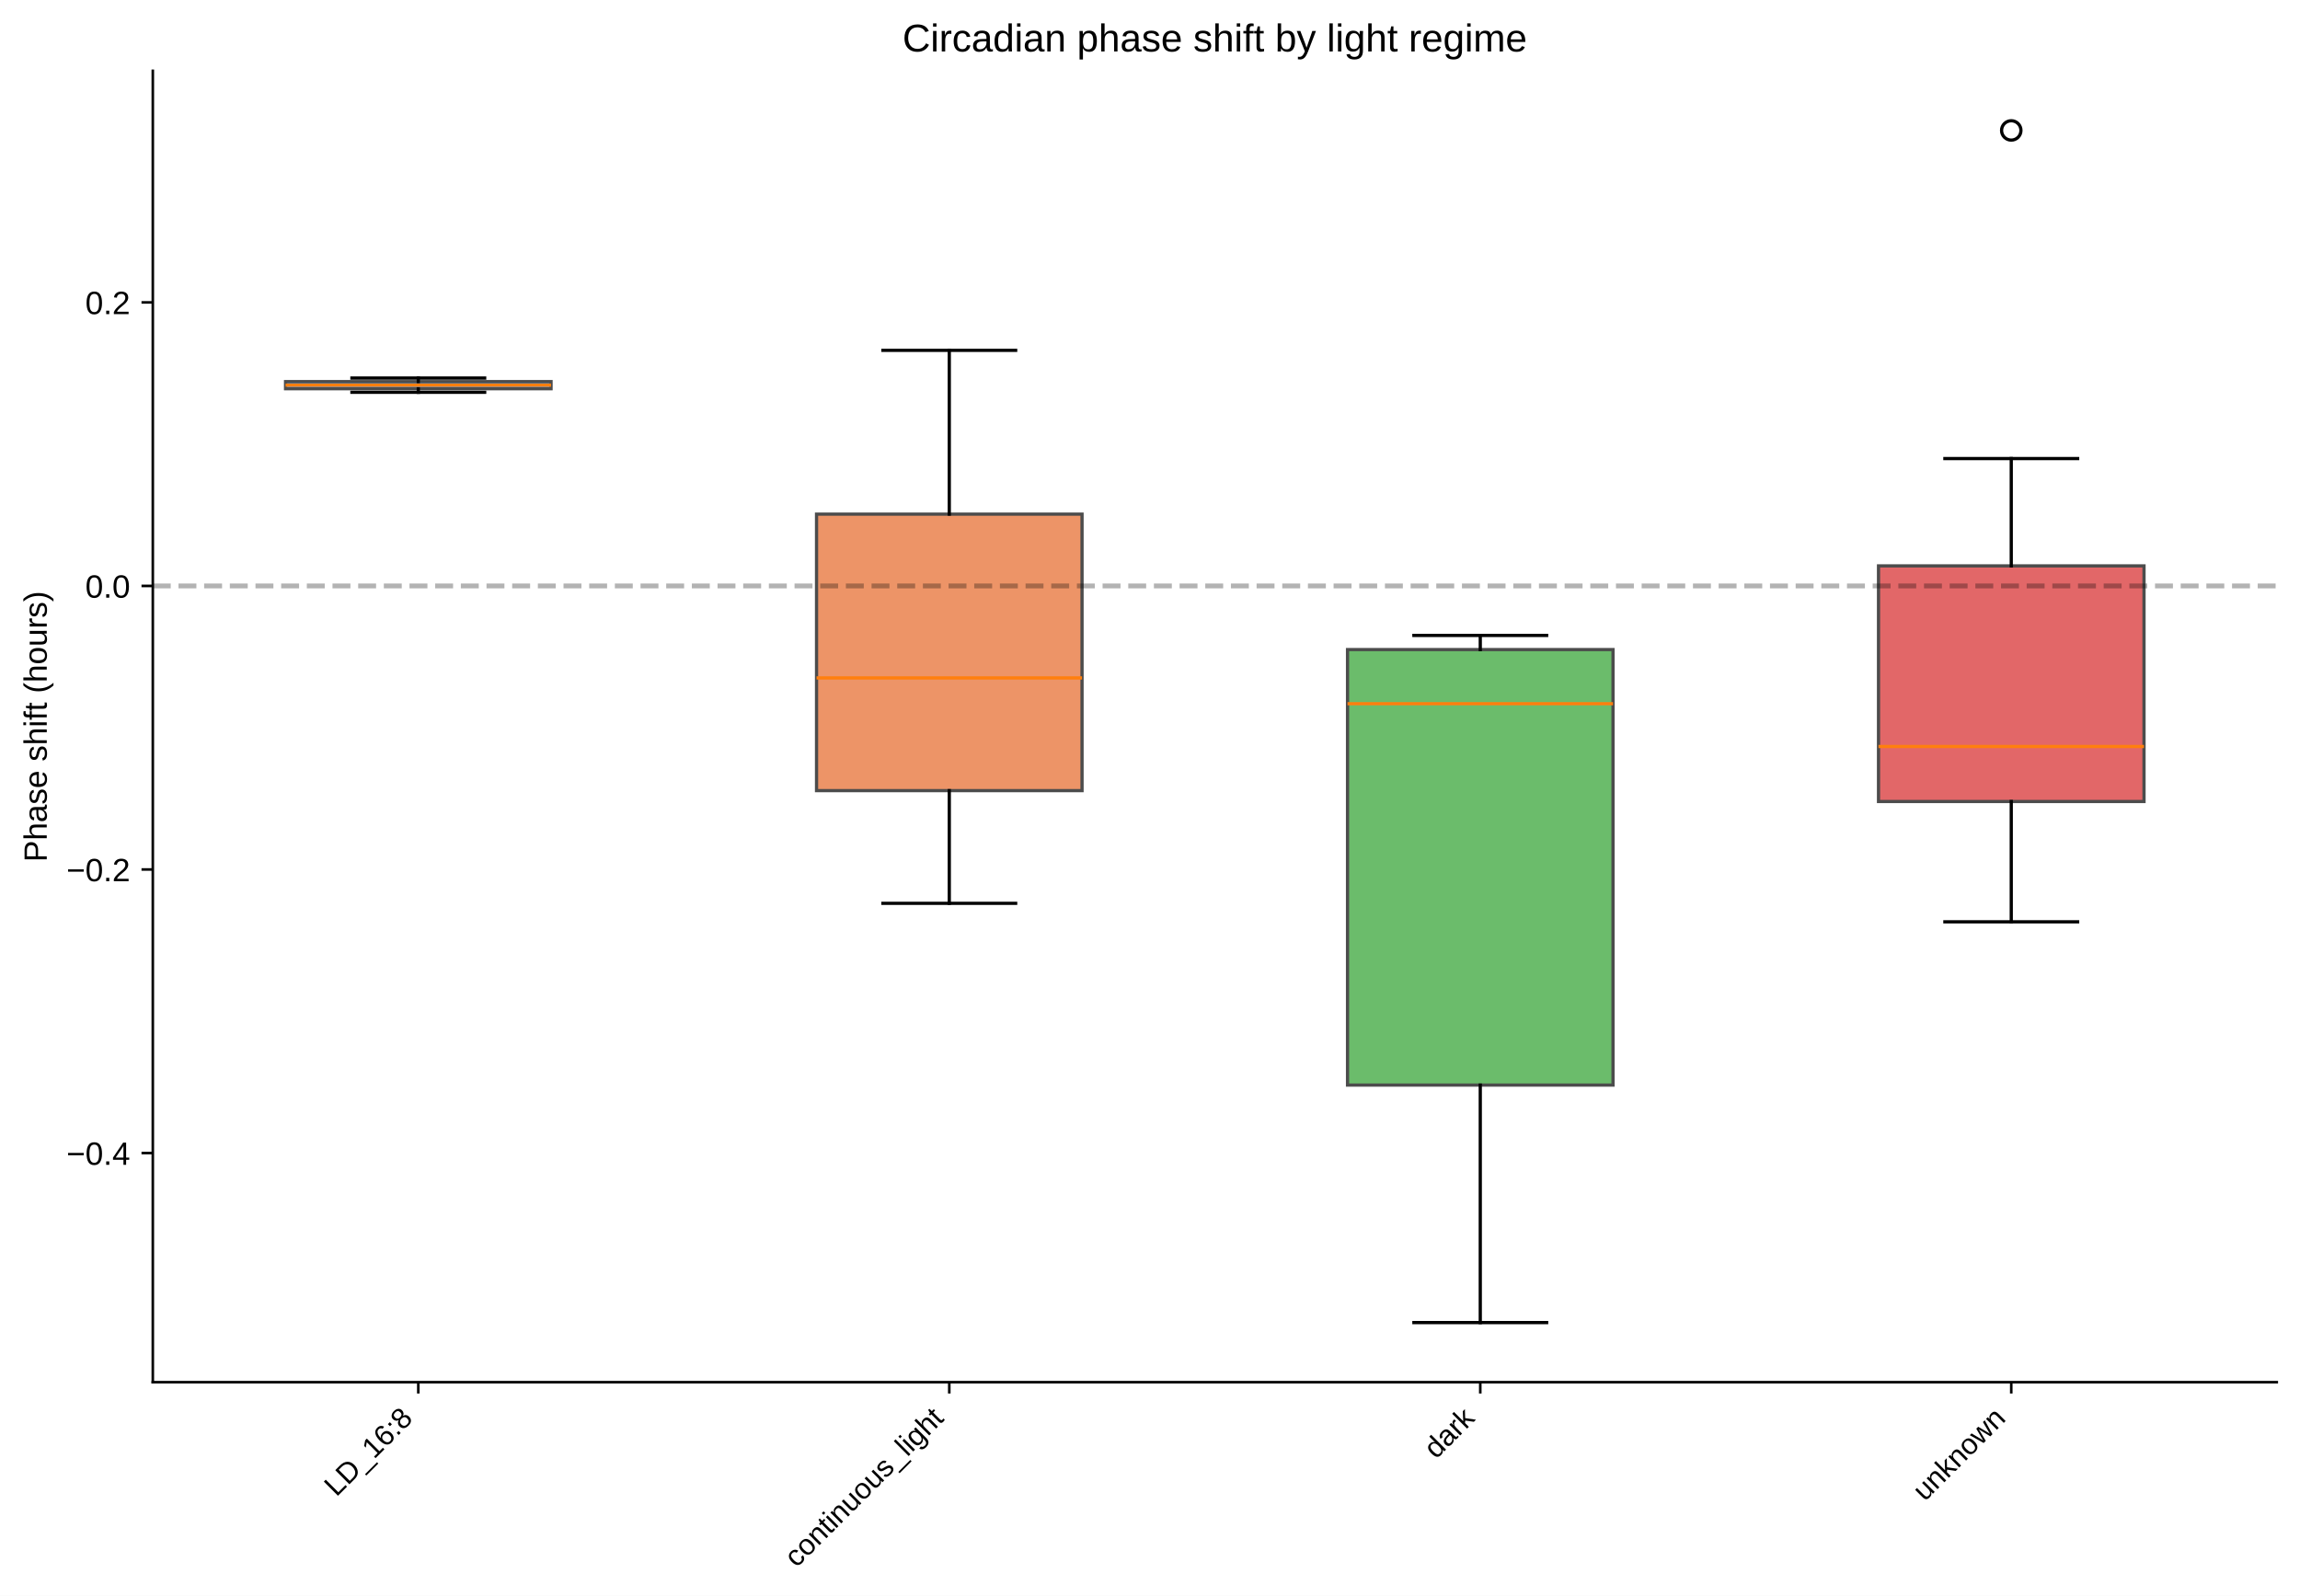
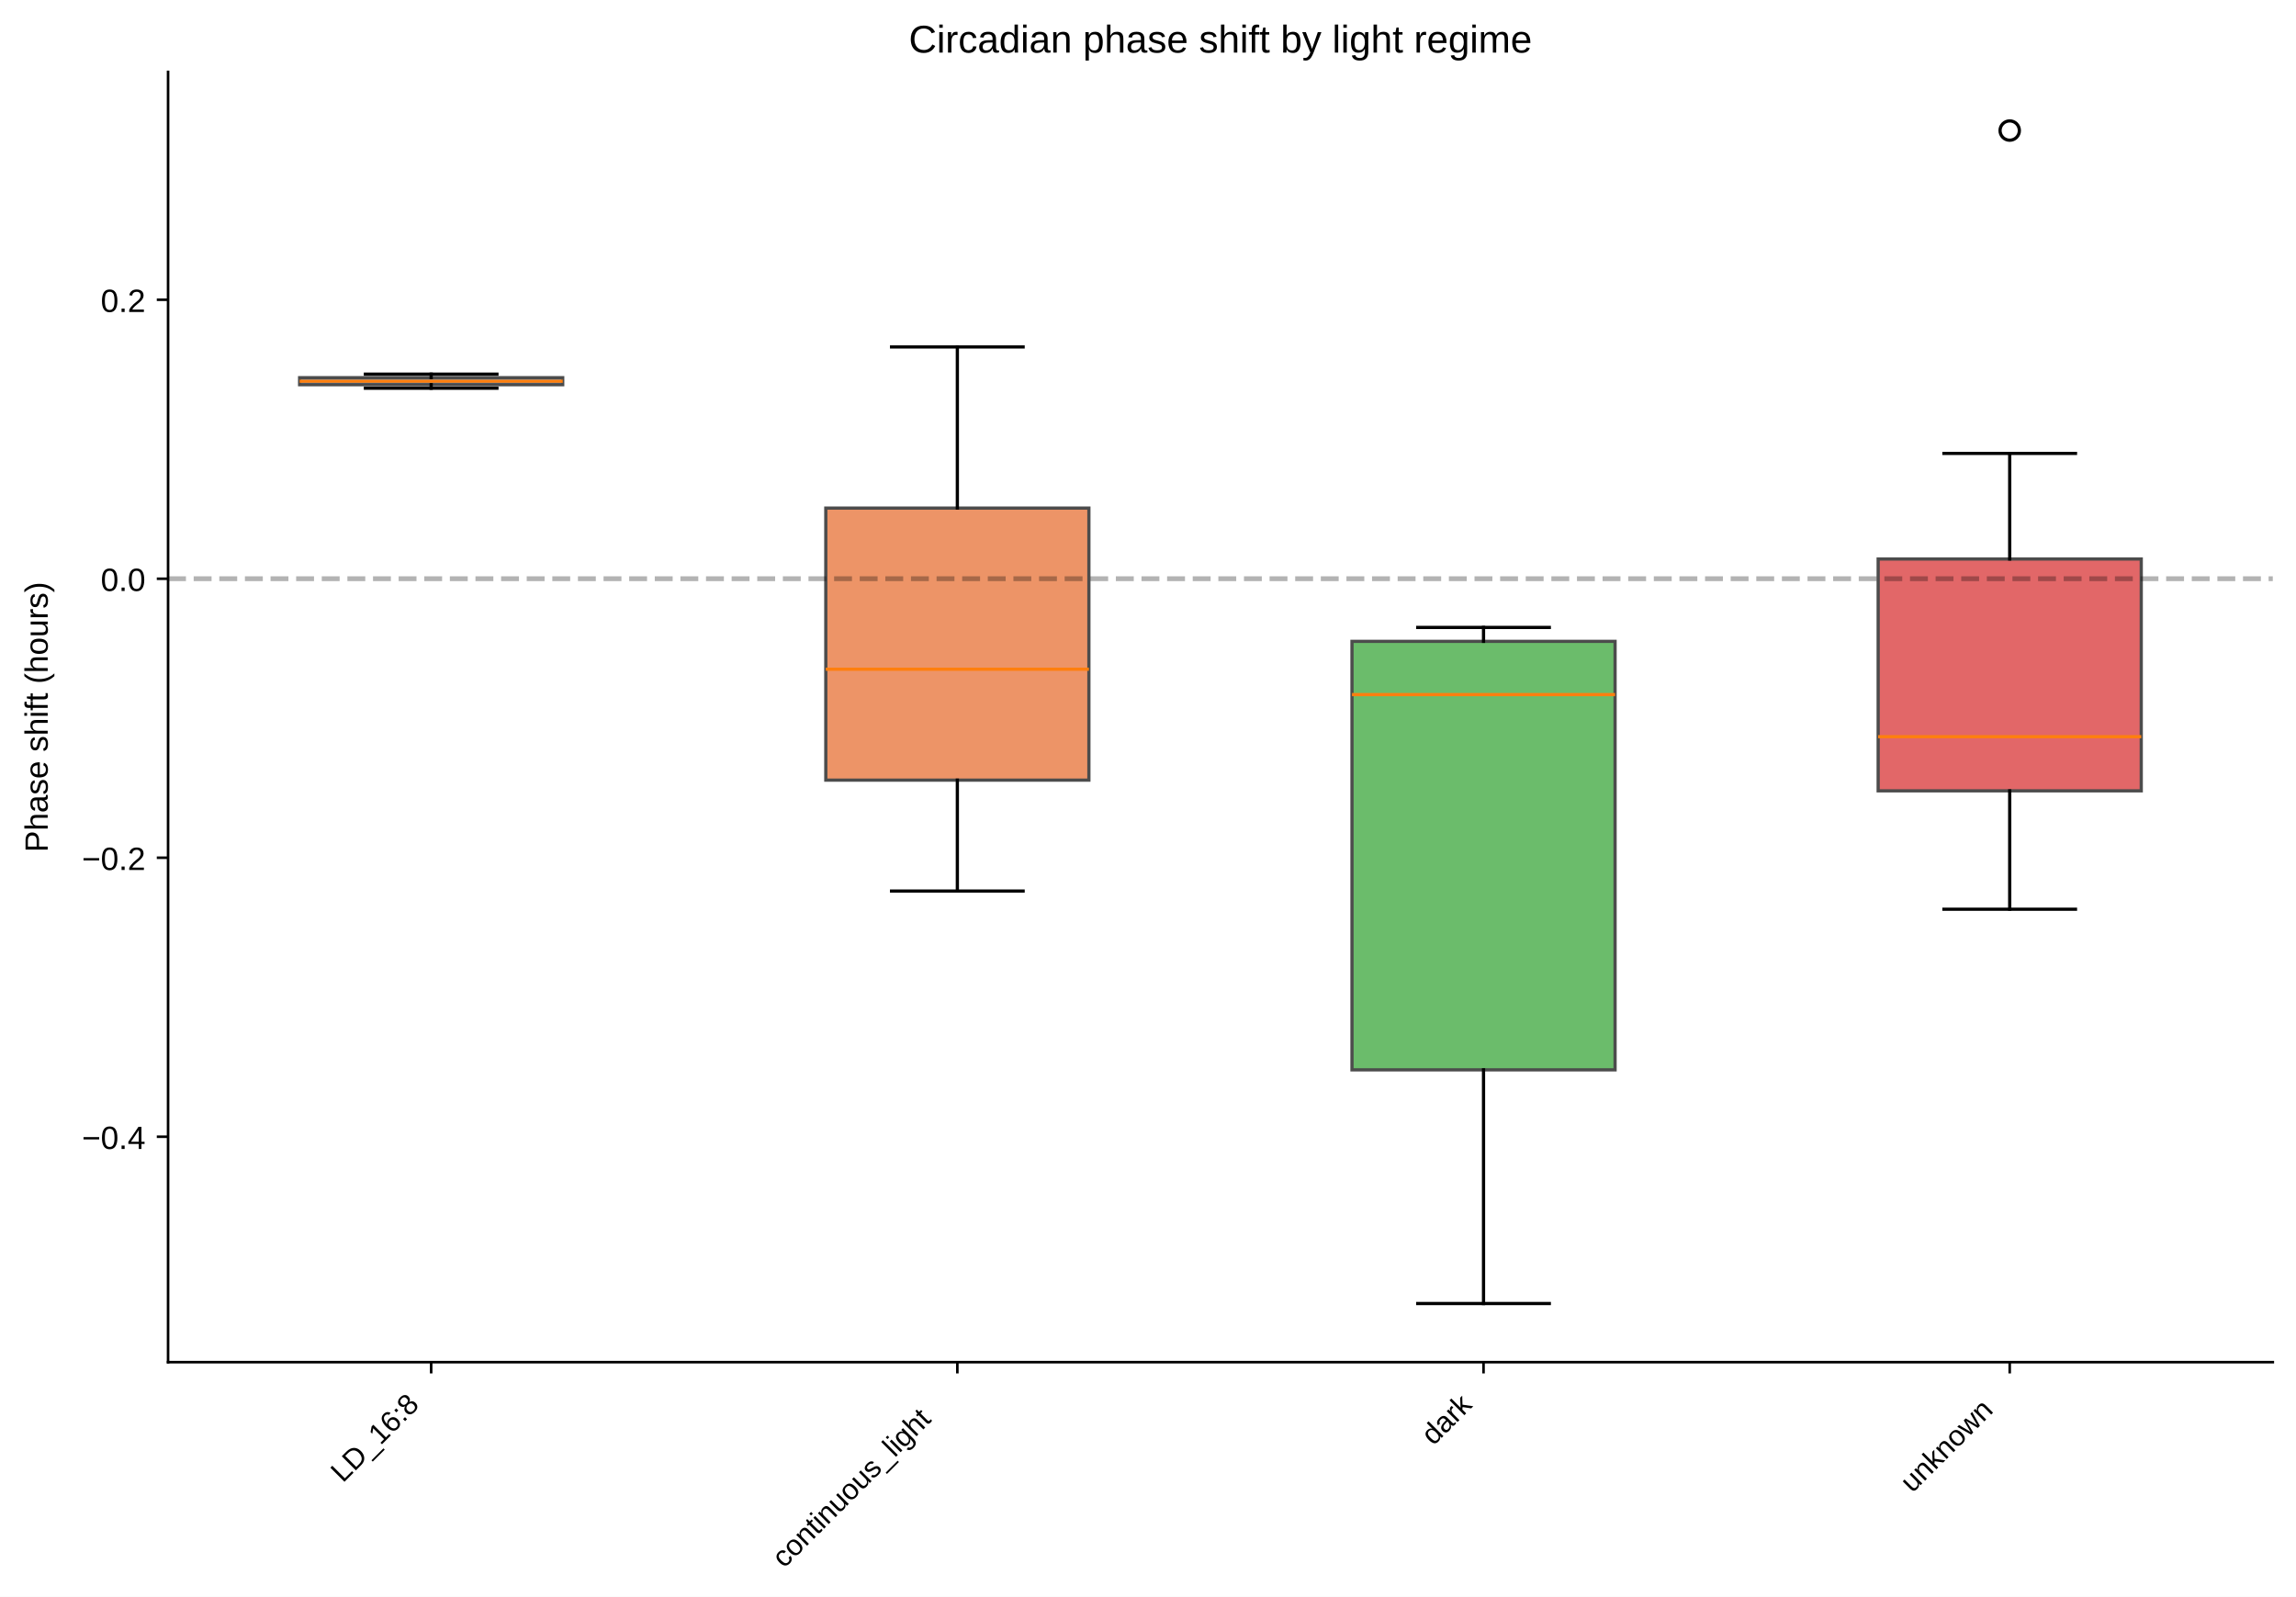
- <svg xmlns="http://www.w3.org/2000/svg" xmlns:xlink="http://www.w3.org/1999/xlink" width="712.325pt" height="494.289pt" viewBox="0 0 712.325 494.289" version="1.1">
+ <svg xmlns="http://www.w3.org/2000/svg" xmlns:xlink="http://www.w3.org/1999/xlink" width="712.561pt" height="495.592pt" viewBox="0 0 712.561 495.592" version="1.1">
  <defs>
    <style type="text/css">*{stroke-linejoin: round; stroke-linecap: butt}</style>
  </defs>
  <g id="figure_1">
    <g id="patch_1">
-       <path d="M 0 494.289  L 712.325 494.289  L 712.325 0  L 0 0  z " style="fill: #ffffff" />
+       <path d="M 0 495.592  L 712.561 495.592  L 712.561 0  L 0 0  z " style="fill: #ffffff" />
    </g>
    <g id="axes_1">
      <g id="patch_2">
-         <path d="M 47.325 428.124  L 705.125 428.124  L 705.125 21.936  L 47.325 21.936  z " style="fill: #ffffff" />
+         <path d="M 52.161 422.771  L 705.361 422.771  L 705.361 22.318  L 52.161 22.318  z " style="fill: #ffffff" />
      </g>
      <g id="matplotlib.axis_1">
        <g id="xtick_1">
          <g id="line2d_1">
            <defs>
-               <path id="m95c71028ab" d="M 0 0  L 0 3.5  " style="stroke: #000000; stroke-width: 0.8" />
+               <path id="md84bd7a294" d="M 0 0  L 0 3.5  " style="stroke: #000000; stroke-width: 0.8" />
            </defs>
            <g>
-               <use xlink:href="#m95c71028ab" x="129.55" y="428.124" style="stroke: #000000; stroke-width: 0.8" />
+               <use xlink:href="#md84bd7a294" x="133.811" y="422.771" style="stroke: #000000; stroke-width: 0.8" />
            </g>
          </g>
          <g id="text_1">
-             <text style="font-size: 9px; font-family: 'Liberation Sans', 'Arimo', 'DejaVu Sans'" transform="translate(104.1523 463.8164) rotate(-45)">LD_16:8</text>
+             <text style="font: 9px 'Liberation Sans', 'Arimo', 'DejaVu Sans'" transform="translate(106.3912 460.414) rotate(-45)">LD_16:8</text>
          </g>
        </g>
        <g id="xtick_2">
          <g id="line2d_2">
            <g>
-               <use xlink:href="#m95c71028ab" x="294" y="428.124" style="stroke: #000000; stroke-width: 0.8" />
+               <use xlink:href="#md84bd7a294" x="297.111" y="422.771" style="stroke: #000000; stroke-width: 0.8" />
            </g>
          </g>
          <g id="text_2">
-             <text style="font-size: 9px; font-family: 'Liberation Sans', 'Arimo', 'DejaVu Sans'" transform="translate(246.6685 485.7502) rotate(-45)">continuous_light</text>
+             <text style="font: 9px 'Liberation Sans', 'Arimo', 'DejaVu Sans'" transform="translate(243.3265 486.891) rotate(-45)">continuous_light</text>
          </g>
        </g>
        <g id="xtick_3">
          <g id="line2d_3">
            <g>
-               <use xlink:href="#m95c71028ab" x="458.45" y="428.124" style="stroke: #000000; stroke-width: 0.8" />
+               <use xlink:href="#md84bd7a294" x="460.411" y="422.771" style="stroke: #000000; stroke-width: 0.8" />
            </g>
          </g>
          <g id="text_3">
-             <text style="font-size: 9px; font-family: 'Liberation Sans', 'Arimo', 'DejaVu Sans'" transform="translate(444.732 452.1365) rotate(-45)">dark</text>
+             <text style="font: 9px 'Liberation Sans', 'Arimo', 'DejaVu Sans'" transform="translate(444.8461 448.8485) rotate(-45)">dark</text>
          </g>
        </g>
        <g id="xtick_4">
          <g id="line2d_4">
            <g>
-               <use xlink:href="#m95c71028ab" x="622.9" y="428.124" style="stroke: #000000; stroke-width: 0.8" />
+               <use xlink:href="#md84bd7a294" x="623.711" y="422.771" style="stroke: #000000; stroke-width: 0.8" />
            </g>
          </g>
          <g id="text_4">
-             <text style="font-size: 9px; font-family: 'Liberation Sans', 'Arimo', 'DejaVu Sans'" transform="translate(596.0881 465.2304) rotate(-45)">unknown</text>
+             <text style="font: 9px 'Liberation Sans', 'Arimo', 'DejaVu Sans'" transform="translate(593.4712 463.5233) rotate(-45)">unknown</text>
          </g>
        </g>
      </g>
      <g id="matplotlib.axis_2">
        <g id="ytick_1">
          <g id="line2d_5">
            <defs>
-               <path id="m4cada35846" d="M 0 0  L -3.5 0  " style="stroke: #000000; stroke-width: 0.8" />
+               <path id="m02ce182088" d="M 0 0  L -3.5 0  " style="stroke: #000000; stroke-width: 0.8" />
            </defs>
            <g>
-               <use xlink:href="#m4cada35846" x="47.325" y="357.157" style="stroke: #000000; stroke-width: 0.8" />
+               <use xlink:href="#m02ce182088" x="52.161" y="352.806" style="stroke: #000000; stroke-width: 0.8" />
            </g>
          </g>
          <g id="text_5">
-             <text style="font-size: 10px; font-family: 'Liberation Sans', 'Arimo', 'DejaVu Sans'; text-anchor: end" x="40.325" y="360.797" transform="rotate(-0 40.32539 360.7974)">−0.4</text>
+             <text style="font: 10px 'Liberation Sans', 'Arimo', 'DejaVu Sans'; text-anchor: end" x="45.161" y="356.605" transform="rotate(-0 45.16094 356.6055)">−0.4</text>
          </g>
        </g>
        <g id="ytick_2">
          <g id="line2d_6">
            <g>
-               <use xlink:href="#m4cada35846" x="47.325" y="269.324" style="stroke: #000000; stroke-width: 0.8" />
+               <use xlink:href="#m02ce182088" x="52.161" y="266.213" style="stroke: #000000; stroke-width: 0.8" />
            </g>
          </g>
          <g id="text_6">
-             <text style="font-size: 10px; font-family: 'Liberation Sans', 'Arimo', 'DejaVu Sans'; text-anchor: end" x="40.325" y="272.964" transform="rotate(-0 40.32539 272.9644)">−0.2</text>
+             <text style="font: 10px 'Liberation Sans', 'Arimo', 'DejaVu Sans'; text-anchor: end" x="45.161" y="270.012" transform="rotate(-0 45.16094 270.0125)">−0.2</text>
          </g>
        </g>
        <g id="ytick_3">
          <g id="line2d_7">
            <g>
-               <use xlink:href="#m4cada35846" x="47.325" y="181.491" style="stroke: #000000; stroke-width: 0.8" />
+               <use xlink:href="#m02ce182088" x="52.161" y="179.62" style="stroke: #000000; stroke-width: 0.8" />
            </g>
          </g>
          <g id="text_7">
-             <text style="font-size: 10px; font-family: 'Liberation Sans', 'Arimo', 'DejaVu Sans'; text-anchor: end" x="40.325" y="185.131" transform="rotate(-0 40.32539 185.1314)">0.0</text>
+             <text style="font: 10px 'Liberation Sans', 'Arimo', 'DejaVu Sans'; text-anchor: end" x="45.161" y="183.42" transform="rotate(-0 45.16094 183.4195)">0.0</text>
          </g>
        </g>
        <g id="ytick_4">
          <g id="line2d_8">
            <g>
-               <use xlink:href="#m4cada35846" x="47.325" y="93.658" style="stroke: #000000; stroke-width: 0.8" />
+               <use xlink:href="#m02ce182088" x="52.161" y="93.027" style="stroke: #000000; stroke-width: 0.8" />
            </g>
          </g>
          <g id="text_8">
-             <text style="font-size: 10px; font-family: 'Liberation Sans', 'Arimo', 'DejaVu Sans'; text-anchor: end" x="40.325" y="97.298" transform="rotate(-0 40.32539 97.29832)">0.2</text>
+             <text style="font: 10px 'Liberation Sans', 'Arimo', 'DejaVu Sans'; text-anchor: end" x="45.161" y="96.827" transform="rotate(-0 45.16094 96.82659)">0.2</text>
          </g>
        </g>
        <g id="text_9">
-           <text style="font-size: 10px; font-family: 'Liberation Sans', 'Arimo', 'DejaVu Sans'; text-anchor: middle" x="14.48" y="225.03" transform="rotate(-90 14.48027 225.0304)">Phase shift (hours)</text>
+           <text style="font: 10px 'Liberation Sans', 'Arimo', 'DejaVu Sans'; text-anchor: middle" x="14.798" y="222.545" transform="rotate(-90 14.79844 222.5448)">Phase shift (hours)</text>
        </g>
      </g>
      <g id="patch_3">
-         <path d="M 88.438 120.409  L 170.663 120.409  L 170.663 118.199  L 88.438 118.199  L 88.438 120.409  z " clip-path="url(#pcbf1968868)" style="fill: #0279ee; opacity: 0.7; stroke: #000000; stroke-linejoin: miter" />
+         <path d="M 92.986 119.4  L 174.636 119.4  L 174.636 117.221  L 92.986 117.221  L 92.986 119.4  z " clip-path="url(#pe42c39c0f3)" style="fill: #0279ee; opacity: 0.7; stroke: #000000; stroke-linejoin: miter" />
      </g>
      <g id="line2d_9">
-         <path d="M 129.55 120.409  L 129.55 121.514  " clip-path="url(#pcbf1968868)" style="fill: none; stroke: #000000; stroke-linecap: square" />
+         <path d="M 133.811 119.4  L 133.811 120.49  " clip-path="url(#pe42c39c0f3)" style="fill: none; stroke: #000000; stroke-linecap: square" />
      </g>
      <g id="line2d_10">
-         <path d="M 129.55 118.199  L 129.55 117.093  " clip-path="url(#pcbf1968868)" style="fill: none; stroke: #000000; stroke-linecap: square" />
+         <path d="M 133.811 117.221  L 133.811 116.132  " clip-path="url(#pe42c39c0f3)" style="fill: none; stroke: #000000; stroke-linecap: square" />
      </g>
      <g id="line2d_11">
-         <path d="M 108.994 121.514  L 150.107 121.514  " clip-path="url(#pcbf1968868)" style="fill: none; stroke: #000000; stroke-linecap: square" />
+         <path d="M 113.398 120.49  L 154.223 120.49  " clip-path="url(#pe42c39c0f3)" style="fill: none; stroke: #000000; stroke-linecap: square" />
      </g>
      <g id="line2d_12">
-         <path d="M 108.994 117.093  L 150.107 117.093  " clip-path="url(#pcbf1968868)" style="fill: none; stroke: #000000; stroke-linecap: square" />
+         <path d="M 113.398 116.132  L 154.223 116.132  " clip-path="url(#pe42c39c0f3)" style="fill: none; stroke: #000000; stroke-linecap: square" />
      </g>
      <g id="line2d_13" />
      <g id="patch_4">
-         <path d="M 252.888 244.894  L 335.113 244.894  L 335.113 159.252  L 252.888 159.252  L 252.888 244.894  z " clip-path="url(#pcbf1968868)" style="fill: #e66726; opacity: 0.7; stroke: #000000; stroke-linejoin: miter" />
+         <path d="M 256.286 242.128  L 337.936 242.128  L 337.936 157.695  L 256.286 157.695  L 256.286 242.128  z " clip-path="url(#pe42c39c0f3)" style="fill: #e66726; opacity: 0.7; stroke: #000000; stroke-linejoin: miter" />
      </g>
      <g id="line2d_14">
-         <path d="M 294 244.894  L 294 279.805  " clip-path="url(#pcbf1968868)" style="fill: none; stroke: #000000; stroke-linecap: square" />
+         <path d="M 297.111 242.128  L 297.111 276.546  " clip-path="url(#pe42c39c0f3)" style="fill: none; stroke: #000000; stroke-linecap: square" />
      </g>
      <g id="line2d_15">
-         <path d="M 294 159.252  L 294 108.522  " clip-path="url(#pcbf1968868)" style="fill: none; stroke: #000000; stroke-linecap: square" />
+         <path d="M 297.111 157.695  L 297.111 107.682  " clip-path="url(#pe42c39c0f3)" style="fill: none; stroke: #000000; stroke-linecap: square" />
      </g>
      <g id="line2d_16">
-         <path d="M 273.444 279.805  L 314.557 279.805  " clip-path="url(#pcbf1968868)" style="fill: none; stroke: #000000; stroke-linecap: square" />
+         <path d="M 276.698 276.546  L 317.523 276.546  " clip-path="url(#pe42c39c0f3)" style="fill: none; stroke: #000000; stroke-linecap: square" />
      </g>
      <g id="line2d_17">
-         <path d="M 273.444 108.522  L 314.557 108.522  " clip-path="url(#pcbf1968868)" style="fill: none; stroke: #000000; stroke-linecap: square" />
+         <path d="M 276.698 107.682  L 317.523 107.682  " clip-path="url(#pe42c39c0f3)" style="fill: none; stroke: #000000; stroke-linecap: square" />
      </g>
      <g id="line2d_18" />
      <g id="patch_5">
-         <path d="M 417.338 336.098  L 499.563 336.098  L 499.563 201.204  L 417.338 201.204  L 417.338 336.098  z " clip-path="url(#pcbf1968868)" style="fill: #2ca02c; opacity: 0.7; stroke: #000000; stroke-linejoin: miter" />
+         <path d="M 419.586 332.044  L 501.236 332.044  L 501.236 199.055  L 419.586 199.055  L 419.586 332.044  z " clip-path="url(#pe42c39c0f3)" style="fill: #2ca02c; opacity: 0.7; stroke: #000000; stroke-linejoin: miter" />
      </g>
      <g id="line2d_19">
-         <path d="M 458.45 336.098  L 458.45 409.661  " clip-path="url(#pcbf1968868)" style="fill: none; stroke: #000000; stroke-linecap: square" />
+         <path d="M 460.411 332.044  L 460.411 404.569  " clip-path="url(#pe42c39c0f3)" style="fill: none; stroke: #000000; stroke-linecap: square" />
      </g>
      <g id="line2d_20">
-         <path d="M 458.45 201.204  L 458.45 196.825  " clip-path="url(#pcbf1968868)" style="fill: none; stroke: #000000; stroke-linecap: square" />
+         <path d="M 460.411 199.055  L 460.411 194.738  " clip-path="url(#pe42c39c0f3)" style="fill: none; stroke: #000000; stroke-linecap: square" />
      </g>
      <g id="line2d_21">
-         <path d="M 437.894 409.661  L 479.006 409.661  " clip-path="url(#pcbf1968868)" style="fill: none; stroke: #000000; stroke-linecap: square" />
+         <path d="M 439.998 404.569  L 480.823 404.569  " clip-path="url(#pe42c39c0f3)" style="fill: none; stroke: #000000; stroke-linecap: square" />
      </g>
      <g id="line2d_22">
-         <path d="M 437.894 196.825  L 479.006 196.825  " clip-path="url(#pcbf1968868)" style="fill: none; stroke: #000000; stroke-linecap: square" />
+         <path d="M 439.998 194.738  L 480.823 194.738  " clip-path="url(#pe42c39c0f3)" style="fill: none; stroke: #000000; stroke-linecap: square" />
      </g>
      <g id="line2d_23" />
      <g id="patch_6">
-         <path d="M 581.788 248.263  L 664.013 248.263  L 664.013 175.28  L 581.788 175.28  L 581.788 248.263  z " clip-path="url(#pcbf1968868)" style="fill: #d62728; opacity: 0.7; stroke: #000000; stroke-linejoin: miter" />
+         <path d="M 582.886 245.449  L 664.536 245.449  L 664.536 173.497  L 582.886 173.497  L 582.886 245.449  z " clip-path="url(#pe42c39c0f3)" style="fill: #d62728; opacity: 0.7; stroke: #000000; stroke-linejoin: miter" />
      </g>
      <g id="line2d_24">
-         <path d="M 622.9 248.263  L 622.9 285.531  " clip-path="url(#pcbf1968868)" style="fill: none; stroke: #000000; stroke-linecap: square" />
+         <path d="M 623.711 245.449  L 623.711 282.191  " clip-path="url(#pe42c39c0f3)" style="fill: none; stroke: #000000; stroke-linecap: square" />
      </g>
      <g id="line2d_25">
-         <path d="M 622.9 175.28  L 622.9 142.043  " clip-path="url(#pcbf1968868)" style="fill: none; stroke: #000000; stroke-linecap: square" />
+         <path d="M 623.711 173.497  L 623.711 140.729  " clip-path="url(#pe42c39c0f3)" style="fill: none; stroke: #000000; stroke-linecap: square" />
      </g>
      <g id="line2d_26">
-         <path d="M 602.344 285.531  L 643.456 285.531  " clip-path="url(#pcbf1968868)" style="fill: none; stroke: #000000; stroke-linecap: square" />
+         <path d="M 603.298 282.191  L 644.123 282.191  " clip-path="url(#pe42c39c0f3)" style="fill: none; stroke: #000000; stroke-linecap: square" />
      </g>
      <g id="line2d_27">
-         <path d="M 602.344 142.043  L 643.456 142.043  " clip-path="url(#pcbf1968868)" style="fill: none; stroke: #000000; stroke-linecap: square" />
+         <path d="M 603.298 140.729  L 644.123 140.729  " clip-path="url(#pe42c39c0f3)" style="fill: none; stroke: #000000; stroke-linecap: square" />
      </g>
      <g id="line2d_28">
        <defs>
-           <path id="m114630e649" d="M 0 3  C 0.796 3 1.559 2.684 2.121 2.121  C 2.684 1.559 3 0.796 3 0  C 3 -0.796 2.684 -1.559 2.121 -2.121  C 1.559 -2.684 0.796 -3 0 -3  C -0.796 -3 -1.559 -2.684 -2.121 -2.121  C -2.684 -1.559 -3 -0.796 -3 0  C -3 0.796 -2.684 1.559 -2.121 2.121  C -1.559 2.684 -0.796 3 0 3  z " style="stroke: #000000" />
+           <path id="m6ff75d5b93" d="M 0 3  C 0.796 3 1.559 2.684 2.121 2.121  C 2.684 1.559 3 0.796 3 0  C 3 -0.796 2.684 -1.559 2.121 -2.121  C 1.559 -2.684 0.796 -3 0 -3  C -0.796 -3 -1.559 -2.684 -2.121 -2.121  C -2.684 -1.559 -3 -0.796 -3 0  C -3 0.796 -2.684 1.559 -2.121 2.121  C -1.559 2.684 -0.796 3 0 3  z " style="stroke: #000000" />
        </defs>
-         <g clip-path="url(#pcbf1968868)">
-           <use xlink:href="#m114630e649" x="622.9" y="40.399" style="fill-opacity: 0; stroke: #000000" />
+         <g clip-path="url(#pe42c39c0f3)">
+           <use xlink:href="#m6ff75d5b93" x="623.711" y="40.521" style="fill-opacity: 0; stroke: #000000" />
        </g>
      </g>
      <g id="line2d_29">
-         <path d="M 47.325 181.491  L 705.125 181.491  " clip-path="url(#pcbf1968868)" style="fill: none; stroke-dasharray: 5.55,2.4; stroke-dashoffset: 0; stroke: #000000; stroke-opacity: 0.3; stroke-width: 1.5" />
+         <path d="M 52.161 179.62  L 705.361 179.62  " clip-path="url(#pe42c39c0f3)" style="fill: none; stroke-dasharray: 5.55,2.4; stroke-dashoffset: 0; stroke: #000000; stroke-opacity: 0.3; stroke-width: 1.5" />
      </g>
      <g id="line2d_30">
-         <path d="M 88.438 119.304  L 170.663 119.304  " clip-path="url(#pcbf1968868)" style="fill: none; stroke: #ff7f0e" />
+         <path d="M 92.986 118.311  L 174.636 118.311  " clip-path="url(#pe42c39c0f3)" style="fill: none; stroke: #ff7f0e" />
      </g>
      <g id="line2d_31">
-         <path d="M 252.888 209.982  L 335.113 209.982  " clip-path="url(#pcbf1968868)" style="fill: none; stroke: #ff7f0e" />
+         <path d="M 256.286 207.709  L 337.936 207.709  " clip-path="url(#pe42c39c0f3)" style="fill: none; stroke: #ff7f0e" />
      </g>
      <g id="line2d_32">
-         <path d="M 417.338 217.971  L 499.563 217.971  " clip-path="url(#pcbf1968868)" style="fill: none; stroke: #ff7f0e" />
+         <path d="M 419.586 215.585  L 501.236 215.585  " clip-path="url(#pe42c39c0f3)" style="fill: none; stroke: #ff7f0e" />
      </g>
      <g id="line2d_33">
-         <path d="M 581.788 231.222  L 664.013 231.222  " clip-path="url(#pcbf1968868)" style="fill: none; stroke: #ff7f0e" />
+         <path d="M 582.886 228.649  L 664.536 228.649  " clip-path="url(#pe42c39c0f3)" style="fill: none; stroke: #ff7f0e" />
      </g>
      <g id="patch_7">
-         <path d="M 47.325 428.124  L 47.325 21.936  " style="fill: none; stroke: #000000; stroke-width: 0.8; stroke-linejoin: miter; stroke-linecap: square" />
+         <path d="M 52.161 422.771  L 52.161 22.318  " style="fill: none; stroke: #000000; stroke-width: 0.8; stroke-linejoin: miter; stroke-linecap: square" />
      </g>
      <g id="patch_8">
-         <path d="M 47.325 428.124  L 705.125 428.124  " style="fill: none; stroke: #000000; stroke-width: 0.8; stroke-linejoin: miter; stroke-linecap: square" />
+         <path d="M 52.161 422.771  L 705.361 422.771  " style="fill: none; stroke: #000000; stroke-width: 0.8; stroke-linejoin: miter; stroke-linecap: square" />
      </g>
      <g id="text_10">
-         <text style="font-size: 12px; font-family: 'Liberation Sans', 'Arimo', 'DejaVu Sans'; text-anchor: middle" x="376.225" y="15.936" transform="rotate(-0 376.2253 15.93633)">Circadian phase shift by light regime</text>
+         <text style="font: 12px 'Liberation Sans', 'Arimo', 'DejaVu Sans'; text-anchor: middle" x="378.761" y="16.318" transform="rotate(-0 378.7609 16.31812)">Circadian phase shift by light regime</text>
      </g>
    </g>
  </g>
  <defs>
-     <clipPath id="pcbf1968868">
-       <rect x="47.325" y="21.936" width="657.8" height="406.188" />
+     <clipPath id="pe42c39c0f3">
+       <rect x="52.161" y="22.318" width="653.2" height="400.453" />
    </clipPath>
  </defs>
</svg>
